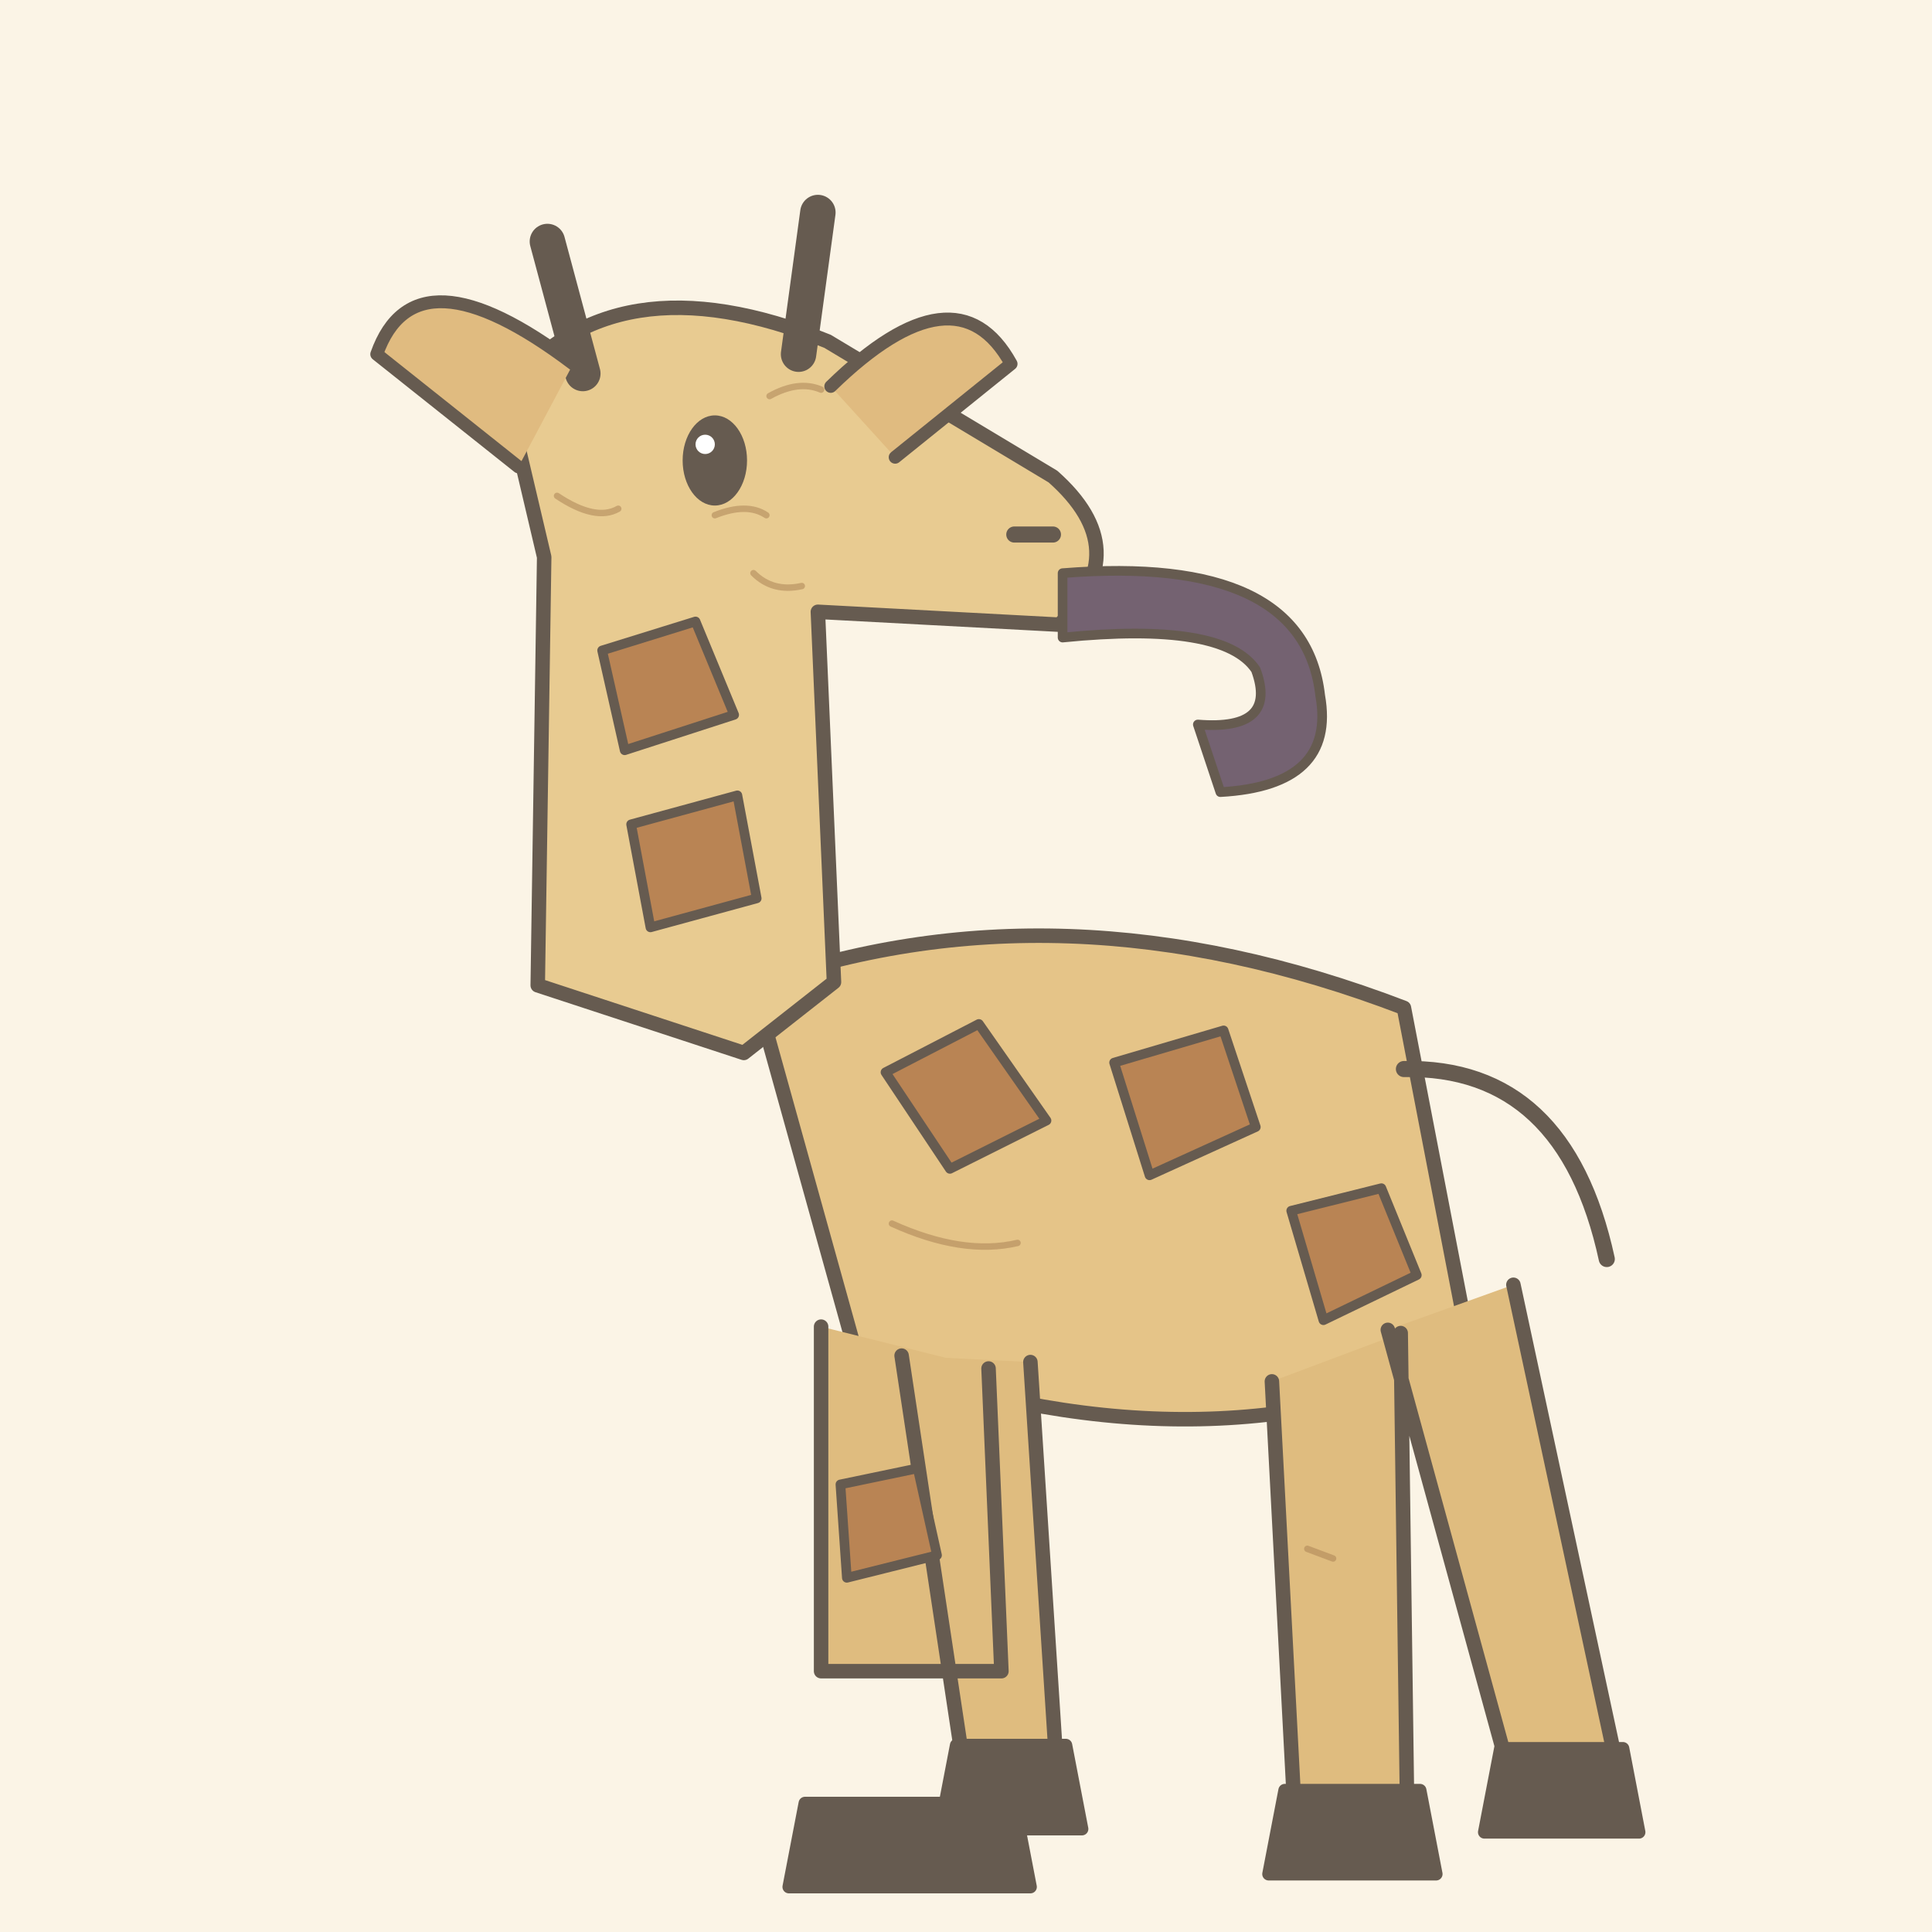
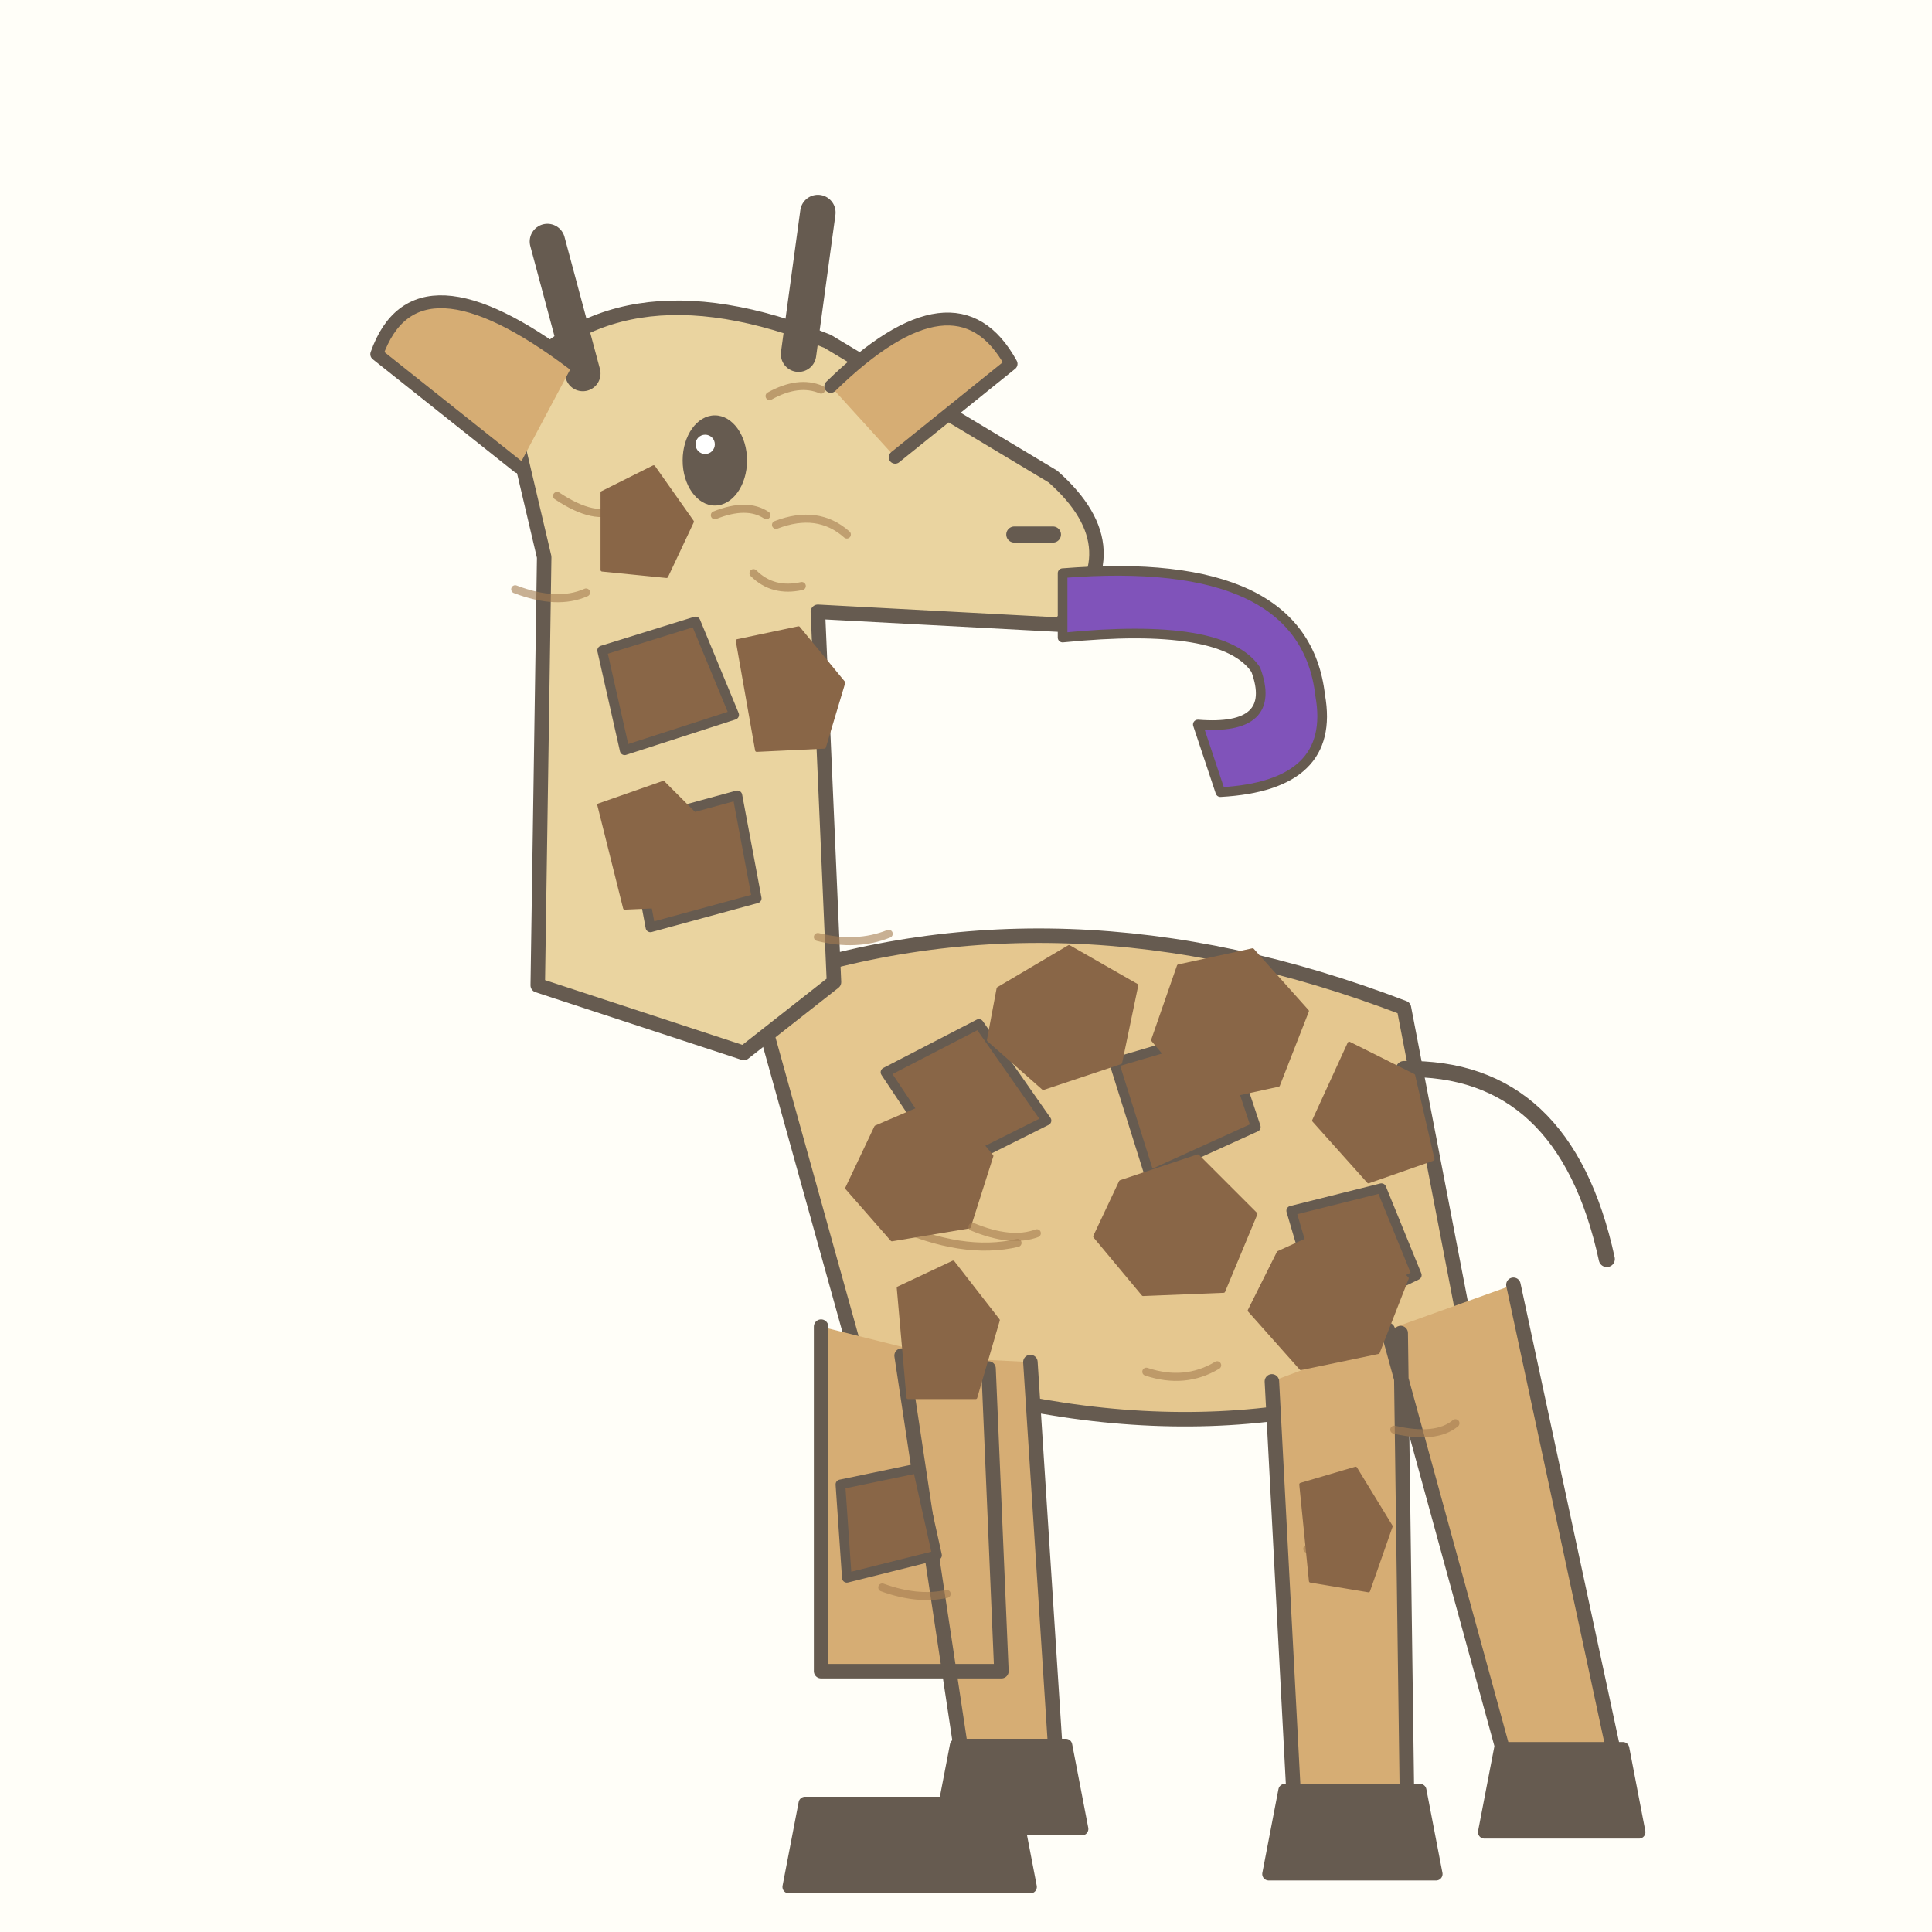
<svg xmlns="http://www.w3.org/2000/svg" width="600" height="600" viewBox="0 0 600 600" data-full-animal="giraffe-lashes" data-illustration="incomplete">
-   <rect width="600" height="600" fill="#fbf4e6" />
-   <rect width="600" height="600" rx="0" fill="#fbf4e6" />
+   <rect width="600" height="600" fill="#fffef8" />
+   <rect width="600" height="600" rx="0" fill="#fffef8" />
  <defs>
    <mask id="detail-mask">
      <rect width="600" height="600" fill="white" />
      <rect x="320" y="165" width="105" height="95" fill="black" />
    </mask>
  </defs>
-   <path d="M234 306Q329 272 436 313L457 422Q372 460 266 421Z" fill="#e5c488" stroke="#665b50" stroke-width="4.5" stroke-linecap="round" stroke-linejoin="round" />
-   <path d="M255 412L255 519L311 519L307 425M395 429L402 562L437 562L435 414M431 413L468 548L502 548L470 399M280 421L299 547L328 547L320 423" fill="#dfbc7f" stroke="#665b50" stroke-width="4.5" stroke-linecap="round" stroke-linejoin="round" />
+   <path d="M234 306Q329 272 436 313L457 422Q372 460 266 421Z" fill="#e5c78f" stroke="#665b50" stroke-width="4.5" stroke-linecap="round" stroke-linejoin="round" />
+   <path d="M255 412L255 519L311 519L307 425M395 429L402 562L437 562L435 414M431 413L468 548L502 548L470 399M280 421L299 547L328 547L320 423" fill="#d6ad74" stroke="#665b50" stroke-width="4.5" stroke-linecap="round" stroke-linejoin="round" />
  <path d="M399 556l-5 26h52l-5 -26Z" fill="#665b50" stroke="#665b50" stroke-width="4" stroke-linecap="round" stroke-linejoin="round" />
  <path d="M466 543l-5 26h48l-5 -26Z" fill="#665b50" stroke="#665b50" stroke-width="4" stroke-linecap="round" stroke-linejoin="round" />
  <path d="M297 542l-5 26h44l-5 -26Z" fill="#665b50" stroke="#665b50" stroke-width="4" stroke-linecap="round" stroke-linejoin="round" />
-   <path d="M231 327L167 306L169 173L157 122Q190 79 257 106L327 148Q353 171 329 194L254 190L259 305Z" fill="#e8cb91" stroke="#665b50" stroke-width="4.5" stroke-linecap="round" stroke-linejoin="round" />
+   <path d="M231 327L167 306L169 173L157 122Q190 79 257 106L327 148Q353 171 329 194L254 190L259 305Z" fill="#ead4a0" stroke="#665b50" stroke-width="4.5" stroke-linecap="round" stroke-linejoin="round" />
  <path d="M181 116L170 75M248 110L254 66" fill="none" stroke="#665b50" stroke-width="11" stroke-linecap="round" stroke-linejoin="round" />
-   <path d="M178 113Q129 76 117 110L161 145M258 120Q297 82 314 113L278 142" fill="#e0bb80" stroke="#665b50" stroke-width="4" stroke-linecap="round" stroke-linejoin="round" />
+   <path d="M178 113Q129 76 117 110L161 145M258 120Q297 82 314 113L278 142" fill="#d6ad74" stroke="#665b50" stroke-width="4" stroke-linecap="round" stroke-linejoin="round" />
  <ellipse cx="222" cy="143" rx="10" ry="14" fill="#665b50" />
  <circle cx="219" cy="138" r="3" fill="white" />
  <path d="M315 166L327 166M436 332Q486 331 499 391" fill="none" stroke="#665b50" stroke-width="5" stroke-linecap="round" stroke-linejoin="round" />
-   <path d="M187 202L216 193L228 222L194 233ZM196 256L229 247L235 279L202 288ZM275 333L304 318L325 348L295 363ZM346 330L380 320L390 350L357 365ZM401 376L429 369L440 396L411 410ZM261 461L285 456L291 483L263 490Z" fill="#b98454" stroke="#665b50" stroke-width="3" stroke-linecap="round" stroke-linejoin="round" />
+   <path d="M187 202L216 193L228 222L194 233ZM196 256L229 247L235 279L202 288ZM275 333L304 318L325 348L295 363ZM346 330L380 320L390 350L357 365ZM401 376L429 369L440 396L411 410ZM261 461L285 456L291 483L263 490Z" fill="#896647" stroke="#665b50" stroke-width="3" stroke-linecap="round" stroke-linejoin="round" />
  <path d="M250 560l-5 26h75l-5 -26Z" fill="#665b50" stroke="#665b50" stroke-width="4" stroke-linecap="round" stroke-linejoin="round" />
-   <path d="M330 178Q405 172 410 216Q415 244 379 246L372 225Q397 227 390 208Q380 193 330 198Z" fill="#746271" stroke="#665b50" stroke-width="3" stroke-linecap="round" stroke-linejoin="round" />
+   <path d="M330 178Q405 172 410 216Q415 244 379 246L372 225Q397 227 390 208Q380 193 330 198Z" fill="#8053ba" stroke="#665b50" stroke-width="3" stroke-linecap="round" stroke-linejoin="round" />
  <g mask="url(#detail-mask)" data-coat-details="giraffe">
-     <path d="M173 154q12 8 19 4M239 123q9 -5 16 -2M222 160q10 -4 16 0M234 178q6 6 15 4M277 380q22 10 39 6M406 481l8 3" fill="none" stroke="#ac8355" stroke-width="2" stroke-linecap="round" opacity=".55" />
+     <path d="M173 154q12 8 19 4M239 123q9 -5 16 -2M222 160q10 -4 16 0M234 178q6 6 15 4M277 380q22 10 39 6M406 481l8 3" fill="none" stroke="#a37c50" stroke-width="2.5" stroke-linecap="round" opacity=".65" />
+   </g>
+   <g fill="#896647" stroke="#896647" stroke-linejoin="round">
+     <path d="M310 307l22-13 21 12-5 24-24 8-17-15Z M366 300l23-5 17 19-9 23-23 5-16-19Z M419 324l20 10 6 26-20 7-17-19Z M348 367l24-8 18 18-10 24-25 1-15-18Z M397 389l22-10 18 18-9 23-24 5-16-18Z M272 350l21-9 15 18-7 22-24 4-14-16Z M279 400l17-8 14 18-7 24-21 0Z M404 461l17-5 11 18-7 20-18-3Z M187 153l16-8 12 17-8 17-20-2Z M229 199l19-4 14 17-6 20-21 1Z M186 250l20-7 16 16-5 22-23 1Z" />
+   </g>
+   <g fill="none" stroke="#a37c50" stroke-width="2.5" stroke-linecap="round" opacity=".6">
+     <path d="M160 183q13 5 22 1M241 163q13-5 22 3M254 291q12 3 22-1M302 381q12 5 20 2M356 426q12 4 22-2M433 444q13 3 19-2M274 493q11 4 20 2" />
  </g>
</svg>
